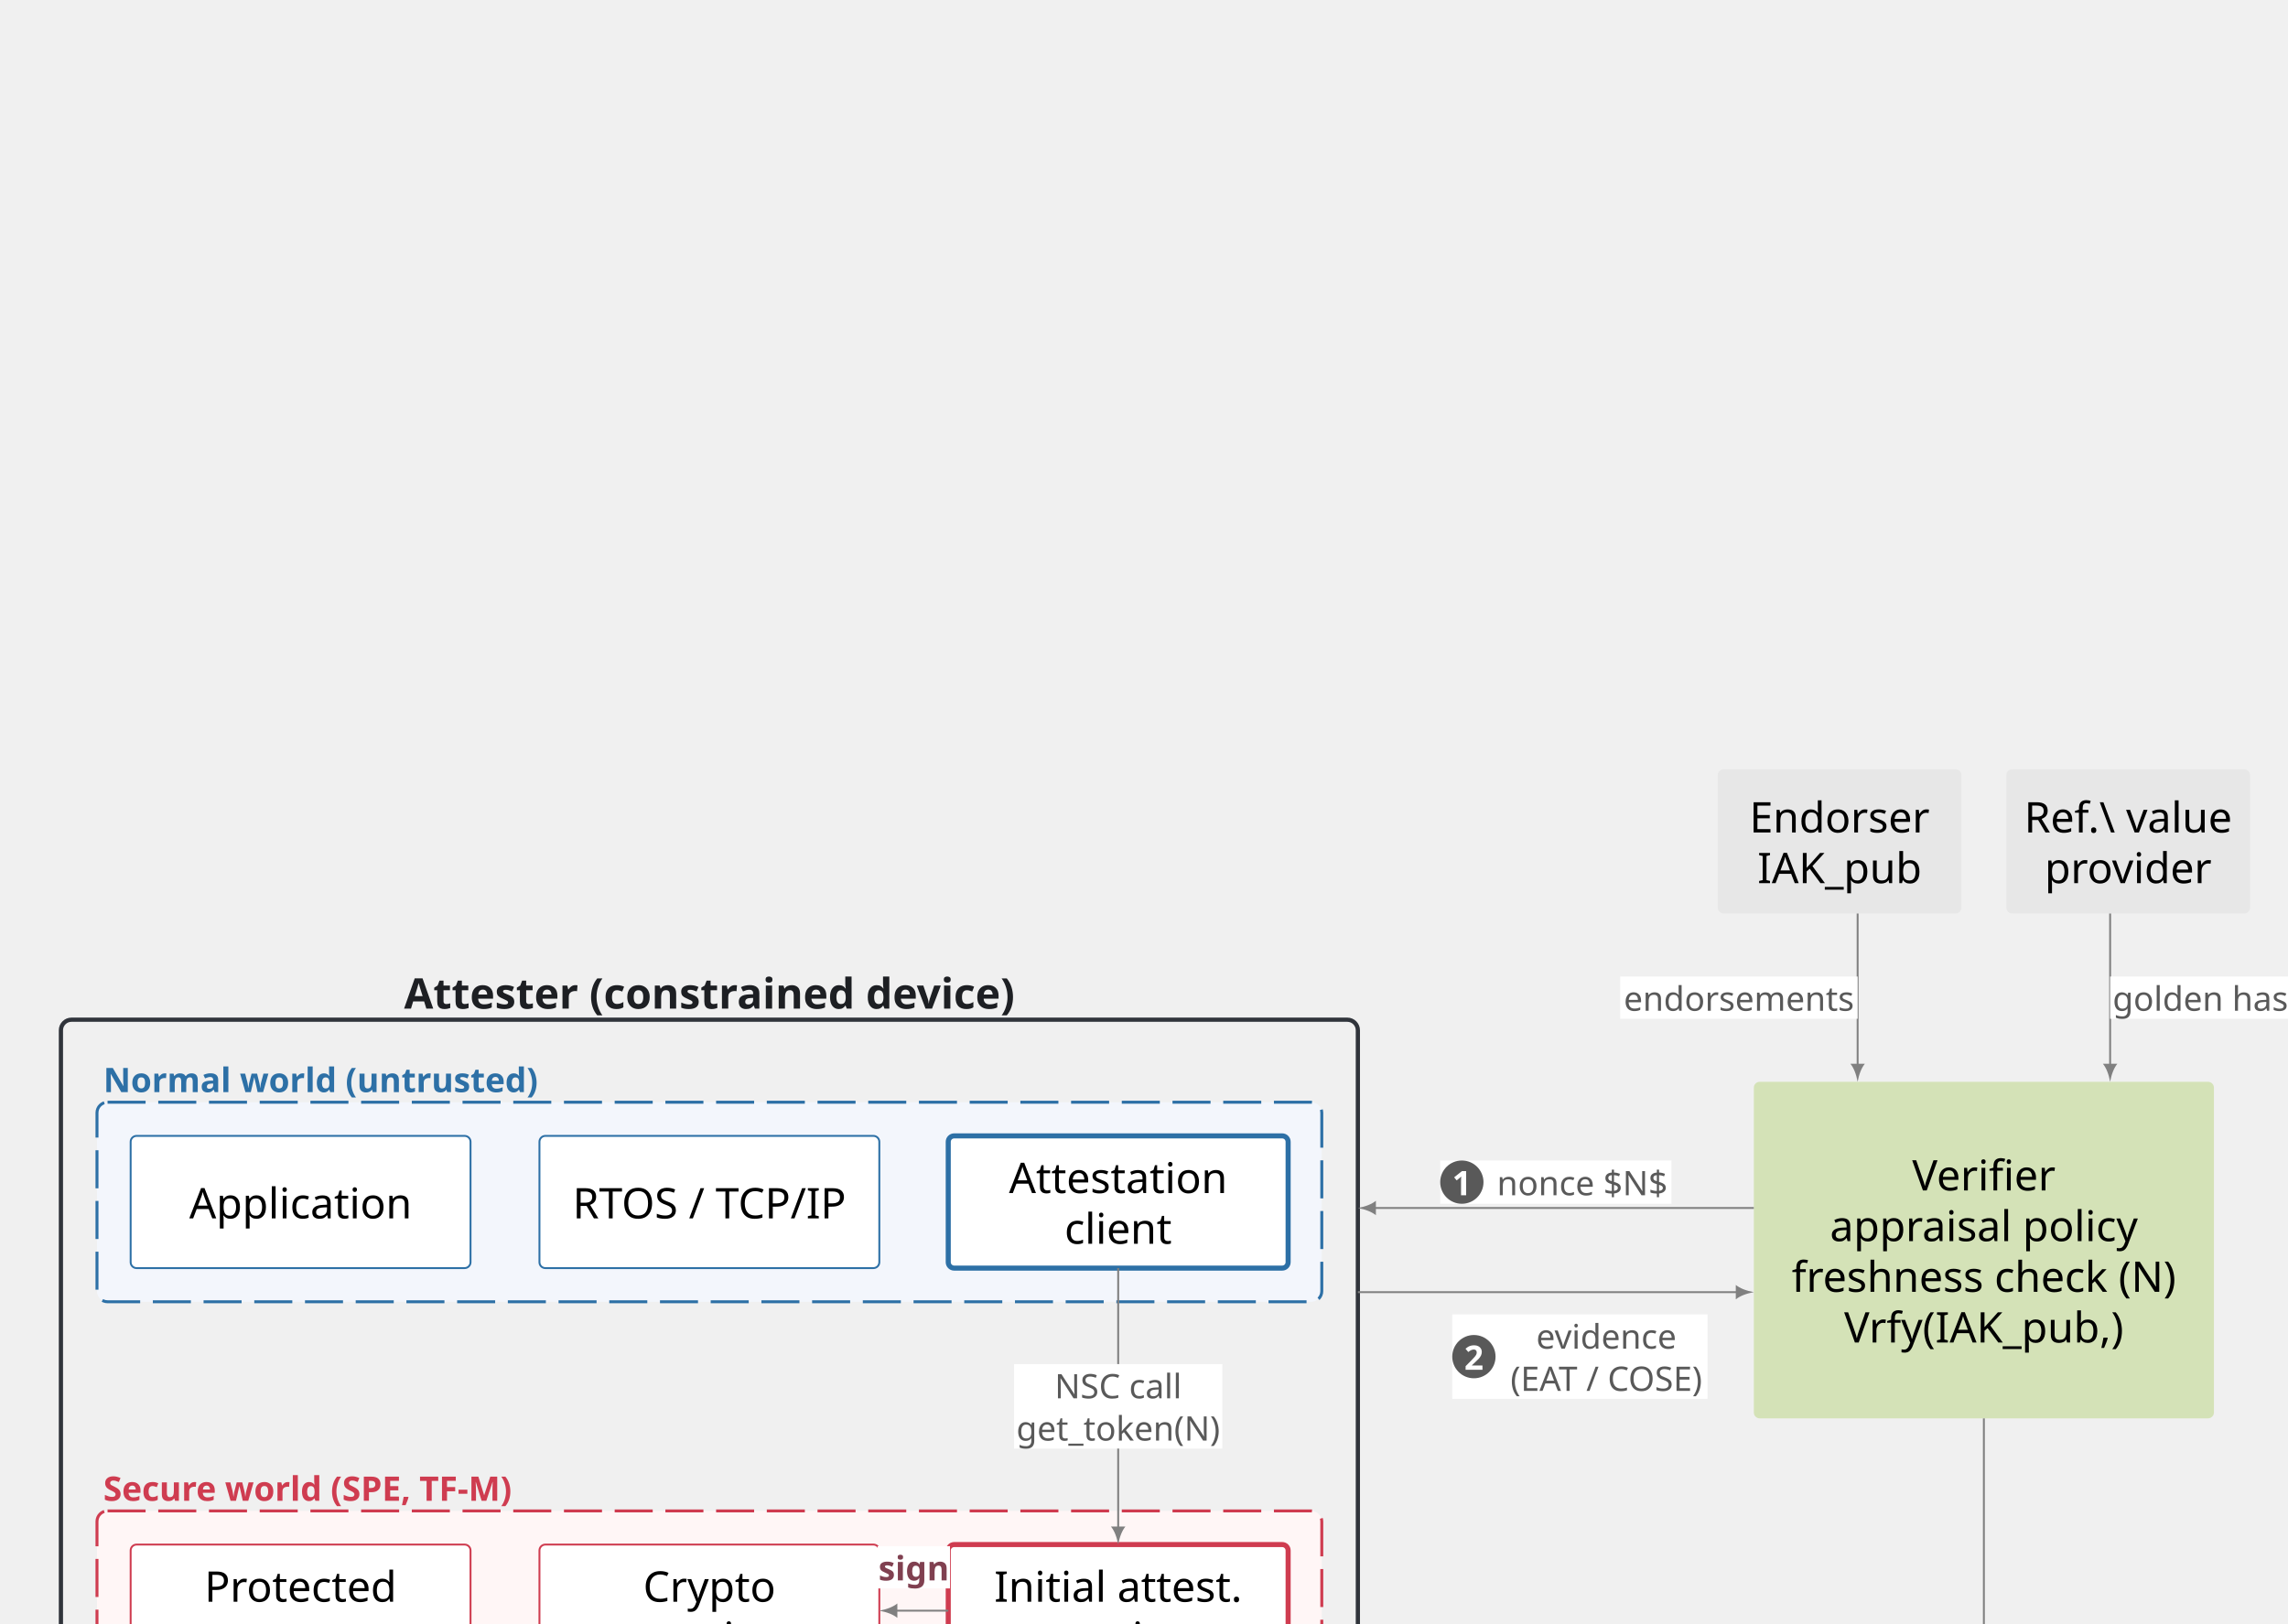
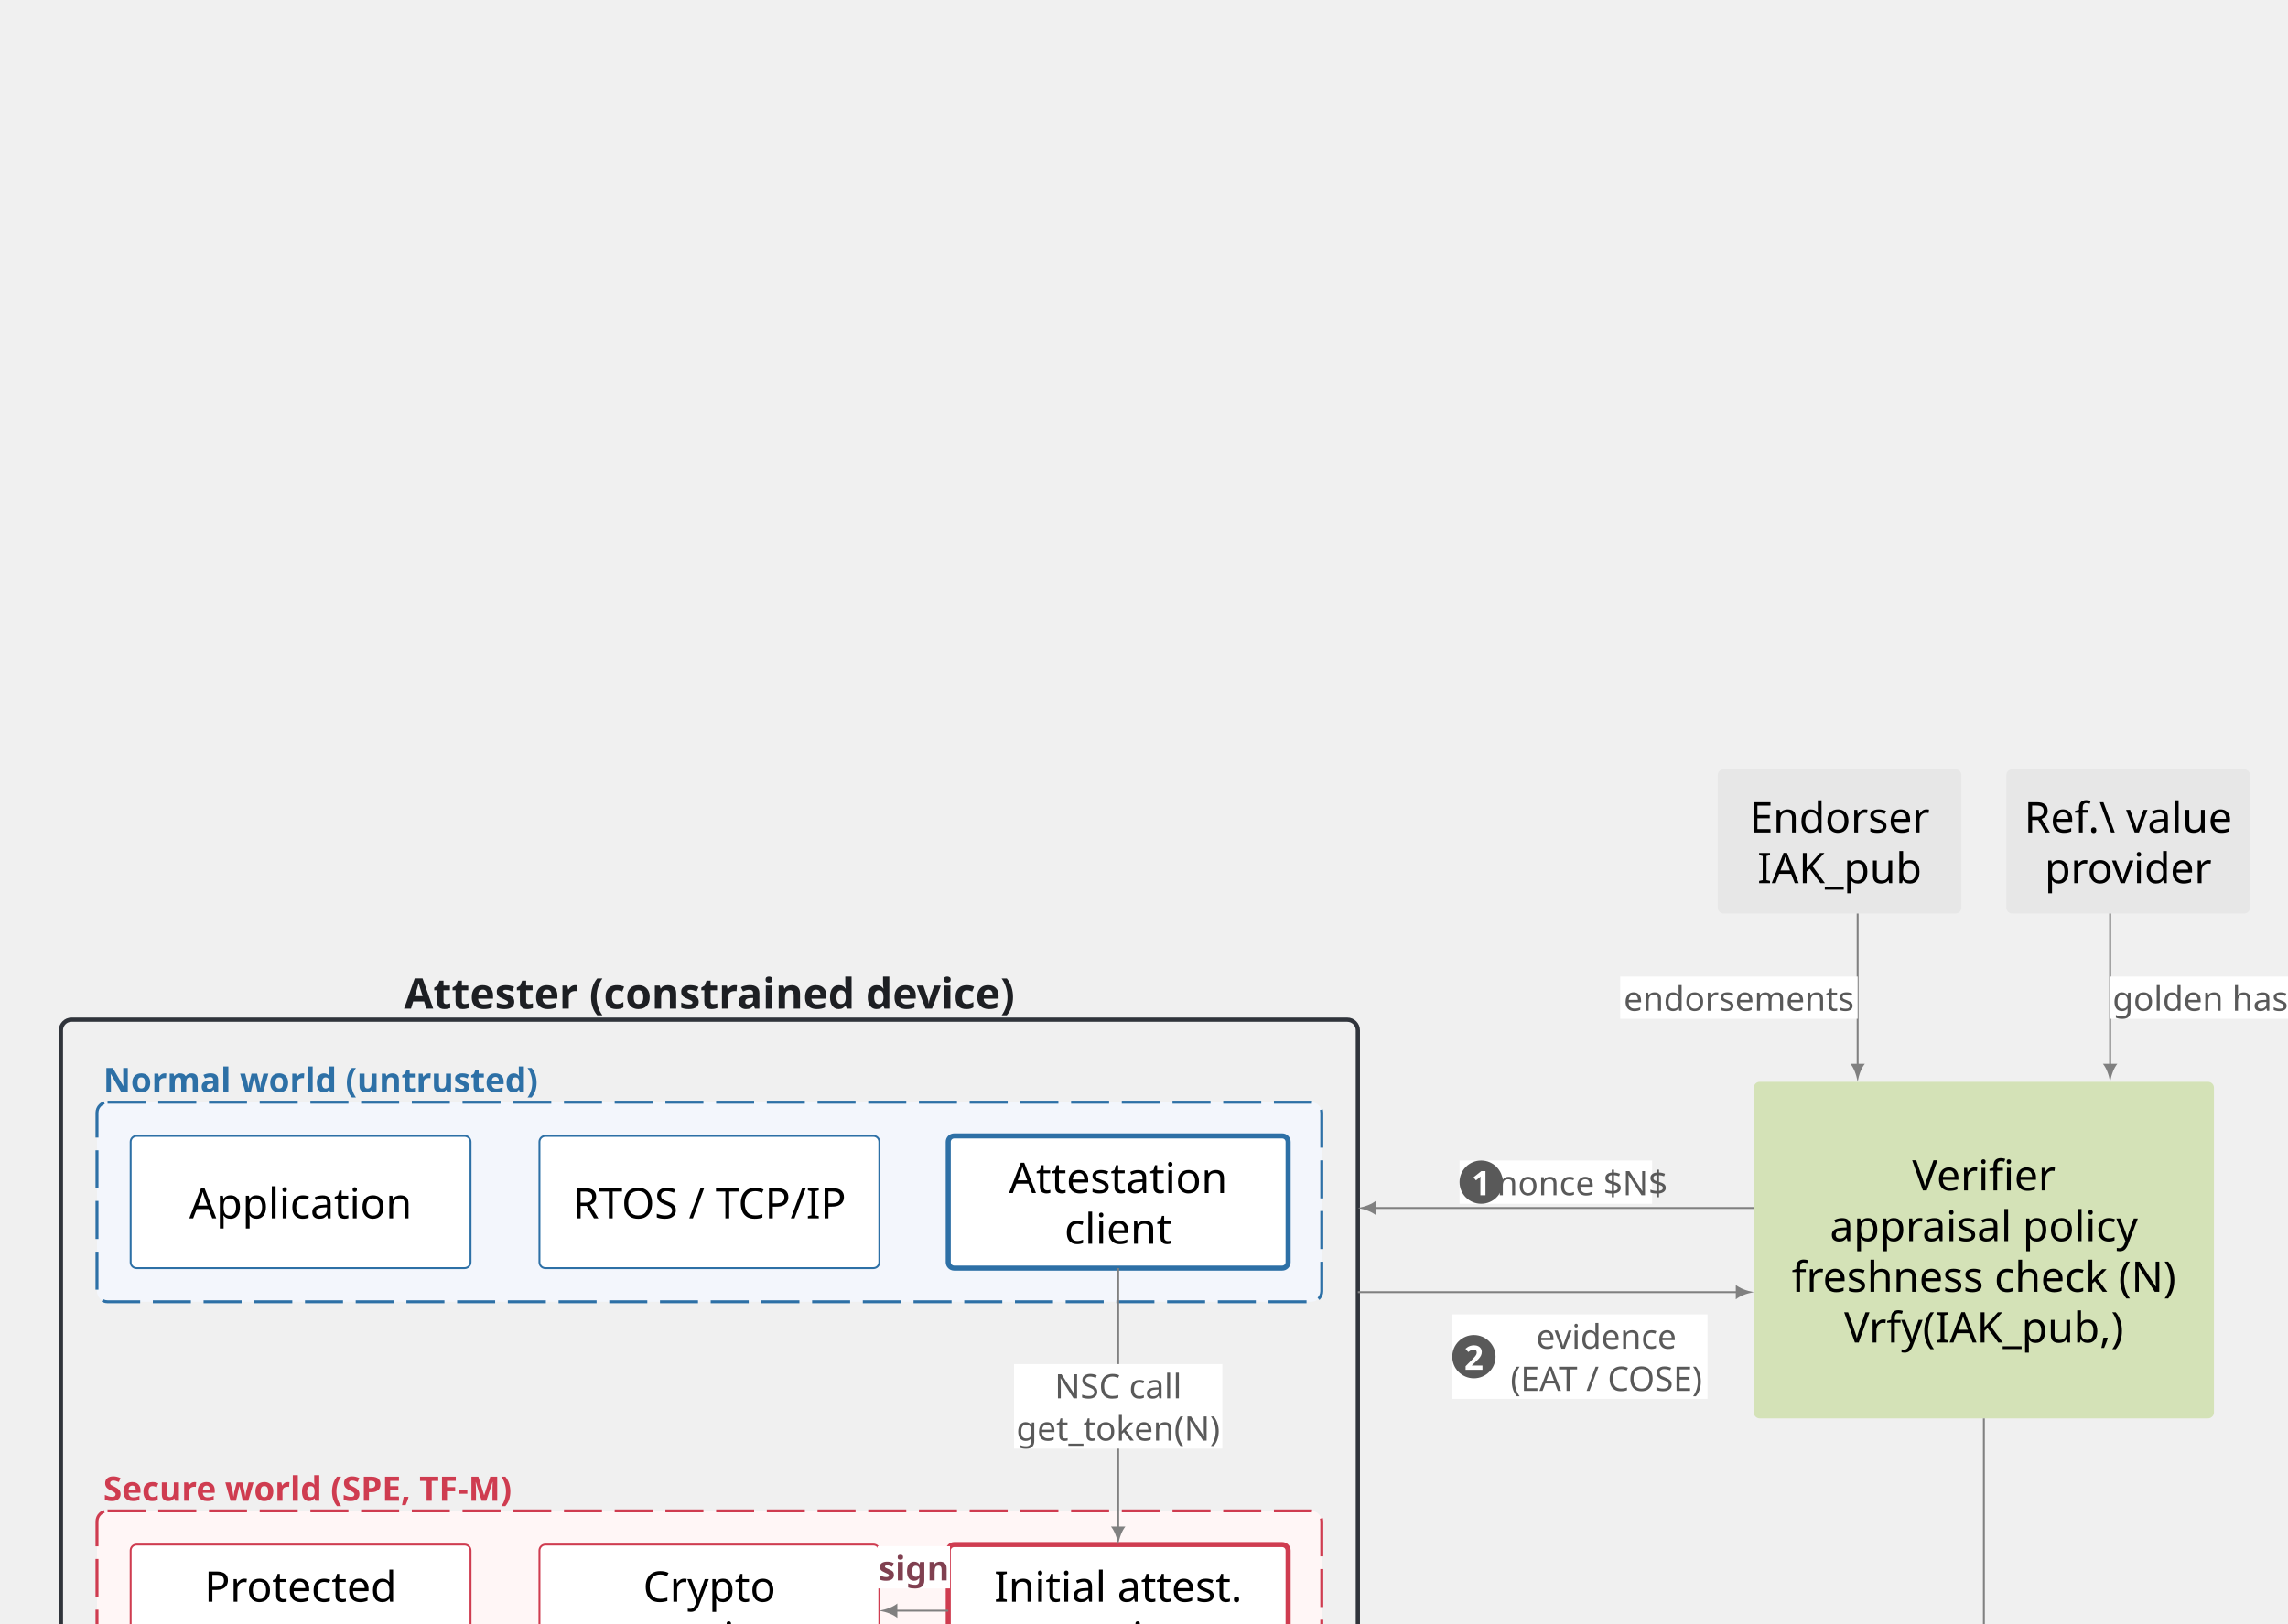
<svg id="canvas">
  <g />
  <g>
    <g fill-opacity="1" stroke-opacity="1">
      <rect x="20.265" y="339.336" width="431.47" height="405.864" rx="3.515" fill="none" stroke="#30343B" stroke-width="1.406" stroke-linecap="butt" stroke-dasharray="none" data-group="att" class="group-frame" pointer-events="stroke" />
      <text x="236" y="330.198" text-anchor="middle" dominant-baseline="central" font-size="14.058" font-family="Sakuga Sans" fill="#1D1F23" pointer-events="none" style="font-weight: bold; font-style: normal;">Attester (constrained device)</text>
      <rect x="140.373" y="321.06" width="191.253" height="18.276" fill="transparent" stroke="none" stroke-opacity="0.5" stroke-width="1" data-label="{&quot;group&quot;:&quot;att&quot;}" class="attached-label" />
    </g>
    <g fill-opacity="1" stroke-opacity="1">
      <rect x="32.265" y="638.8" width="407.47" height="94.4" rx="3.515" fill="rgb(249,249,249)" stroke="#6B7280" stroke-width="0.984" stroke-linecap="butt" stroke-dasharray="12.653 4.218" data-group="hw" class="group-frame" pointer-events="stroke" />
      <text x="34.374" y="631.068" text-anchor="start" dominant-baseline="central" font-size="11.247" font-family="Sakuga Sans" fill="#6B7280" pointer-events="none" style="font-weight: bold; font-style: normal;">Hardware root of trust</text>
      <rect x="34.374" y="623.336" width="122.473" height="15.464" fill="transparent" stroke="none" stroke-opacity="0.5" stroke-width="1" data-label="{&quot;group&quot;:&quot;hw&quot;}" class="attached-label" />
    </g>
    <g fill-opacity="1" stroke-opacity="1">
      <rect x="32.265" y="502.8" width="407.47" height="66.4" rx="3.515" fill="rgb(255,246,246)" stroke="#CF3C50" stroke-width="0.984" stroke-linecap="butt" stroke-dasharray="12.653 4.218" data-group="sw" class="group-frame" pointer-events="stroke" />
      <text x="34.374" y="495.068" text-anchor="start" dominant-baseline="central" font-size="11.247" font-family="Sakuga Sans" fill="#CF3C50" pointer-events="none" style="font-weight: bold; font-style: normal;">Secure world (SPE, TF-M)</text>
      <rect x="34.374" y="487.336" width="132.901" height="15.464" fill="transparent" stroke="none" stroke-opacity="0.5" stroke-width="1" data-label="{&quot;group&quot;:&quot;sw&quot;}" class="attached-label" />
    </g>
    <g fill-opacity="1" stroke-opacity="1">
      <rect x="32.265" y="366.8" width="407.47" height="66.4" rx="3.515" fill="rgb(243,246,252)" stroke="#2D70A6" stroke-width="0.984" stroke-linecap="butt" stroke-dasharray="12.653 4.218" data-group="nw" class="group-frame" pointer-events="stroke" />
      <text x="34.374" y="359.068" text-anchor="start" dominant-baseline="central" font-size="11.247" font-family="Sakuga Sans" fill="#2D70A6" pointer-events="none" style="font-weight: bold; font-style: normal;">Normal world (untrusted)</text>
      <rect x="34.374" y="351.336" width="137.816" height="15.464" fill="transparent" stroke="none" stroke-opacity="0.5" stroke-width="1" data-label="{&quot;group&quot;:&quot;nw&quot;}" class="attached-label" />
    </g>
  </g>
  <g>
    <g fill-opacity="1" stroke-opacity="1">
      <rect x="43.465" y="378" width="113.07" height="44" rx="1.968" ry="1.968" fill="rgb(255,255,255)" stroke="#2D70A6" stroke-dasharray="none" stroke-width="0.633" data-node="app" class="node" />
      <defs>
        <clipPath id="sg-clip-app">
          <rect x="43.465" y="378" width="113.07" height="44" rx="1.968" ry="1.968" fill="#fff" />
        </clipPath>
      </defs>
      <g clip-path="url(#sg-clip-app)" pointer-events="none" />
      <text x="100" y="400" text-anchor="middle" dominant-baseline="central" font-size="14.058" font-family="Sakuga Sans" fill="#000" pointer-events="none" style="font-weight: normal; font-style: normal;">Application</text>
    </g>
    <g fill-opacity="1" stroke-opacity="1">
      <rect x="179.465" y="378" width="113.07" height="44" rx="1.968" ry="1.968" fill="rgb(255,255,255)" stroke="#2D70A6" stroke-dasharray="none" stroke-width="0.633" data-node="rtos" class="node" />
      <defs>
        <clipPath id="sg-clip-rtos">
          <rect x="179.465" y="378" width="113.07" height="44" rx="1.968" ry="1.968" fill="#fff" />
        </clipPath>
      </defs>
      <g clip-path="url(#sg-clip-rtos)" pointer-events="none" />
      <text x="236" y="400" text-anchor="middle" dominant-baseline="central" font-size="14.058" font-family="Sakuga Sans" fill="#000" pointer-events="none" style="font-weight: normal; font-style: normal;">RTOS / TCP/IP</text>
    </g>
    <g fill-opacity="1" stroke-opacity="1">
      <rect x="315.465" y="378" width="113.07" height="44" rx="1.968" ry="1.968" fill="rgb(255,255,255)" stroke="#2D70A6" stroke-dasharray="none" stroke-width="1.687" data-node="client" class="node" />
      <defs>
        <clipPath id="sg-clip-client">
          <rect x="315.465" y="378" width="113.07" height="44" rx="1.968" ry="1.968" fill="#fff" />
        </clipPath>
      </defs>
      <g clip-path="url(#sg-clip-client)" pointer-events="none" />
      <text x="372" y="391.565" text-anchor="middle" dominant-baseline="central" font-size="14.058" font-family="Sakuga Sans" fill="#000" pointer-events="none" style="font-weight: normal; font-style: normal;">Attestation</text>
      <text x="372" y="408.435" text-anchor="middle" dominant-baseline="central" font-size="14.058" font-family="Sakuga Sans" fill="#000" pointer-events="none" style="font-weight: normal; font-style: normal;">client</text>
    </g>
    <g fill-opacity="1" stroke-opacity="1">
      <rect x="43.465" y="514" width="113.07" height="44" rx="1.968" ry="1.968" fill="rgb(255,255,255)" stroke="#CF3C50" stroke-dasharray="none" stroke-width="0.633" data-node="store" class="node" />
      <defs>
        <clipPath id="sg-clip-store">
          <rect x="43.465" y="514" width="113.07" height="44" rx="1.968" ry="1.968" fill="#fff" />
        </clipPath>
      </defs>
      <g clip-path="url(#sg-clip-store)" pointer-events="none" />
      <text x="100" y="527.565" text-anchor="middle" dominant-baseline="central" font-size="14.058" font-family="Sakuga Sans" fill="#000" pointer-events="none" style="font-weight: normal; font-style: normal;">Protected</text>
      <text x="100" y="544.435" text-anchor="middle" dominant-baseline="central" font-size="14.058" font-family="Sakuga Sans" fill="#000" pointer-events="none" style="font-weight: normal; font-style: normal;">storage</text>
    </g>
    <g fill-opacity="1" stroke-opacity="1">
      <rect x="179.465" y="514" width="113.07" height="44" rx="1.968" ry="1.968" fill="rgb(255,255,255)" stroke="#CF3C50" stroke-dasharray="none" stroke-width="0.633" data-node="crypto" class="node" />
      <defs>
        <clipPath id="sg-clip-crypto">
          <rect x="179.465" y="514" width="113.07" height="44" rx="1.968" ry="1.968" fill="#fff" />
        </clipPath>
      </defs>
      <g clip-path="url(#sg-clip-crypto)" pointer-events="none" />
      <text x="236" y="527.565" text-anchor="middle" dominant-baseline="central" font-size="14.058" font-family="Sakuga Sans" fill="#000" pointer-events="none" style="font-weight: normal; font-style: normal;">Crypto</text>
      <text x="236" y="544.435" text-anchor="middle" dominant-baseline="central" font-size="14.058" font-family="Sakuga Sans" fill="#000" pointer-events="none" style="font-weight: normal; font-style: normal;">service</text>
    </g>
    <g fill-opacity="1" stroke-opacity="1">
      <rect x="315.465" y="514" width="113.07" height="44" rx="1.968" ry="1.968" fill="rgb(255,255,255)" stroke="#CF3C50" stroke-dasharray="none" stroke-width="1.687" data-node="ias" class="node" />
      <defs>
        <clipPath id="sg-clip-ias">
          <rect x="315.465" y="514" width="113.07" height="44" rx="1.968" ry="1.968" fill="#fff" />
        </clipPath>
      </defs>
      <g clip-path="url(#sg-clip-ias)" pointer-events="none" />
      <text x="372" y="527.565" text-anchor="middle" dominant-baseline="central" font-size="14.058" font-family="Sakuga Sans" fill="#000" pointer-events="none" style="font-weight: normal; font-style: normal;">Initial attest.</text>
      <text x="372" y="544.435" text-anchor="middle" dominant-baseline="central" font-size="14.058" font-family="Sakuga Sans" fill="#000" pointer-events="none" style="font-weight: normal; font-style: normal;">service</text>
    </g>
    <g fill-opacity="1" stroke-opacity="1">
      <rect x="43.465" y="650" width="113.07" height="44" rx="1.968" ry="1.968" fill="rgb(255,255,255)" stroke="#6B7280" stroke-dasharray="none" stroke-width="0.633" data-node="bl1" class="node" />
      <defs>
        <clipPath id="sg-clip-bl1">
          <rect x="43.465" y="650" width="113.07" height="44" rx="1.968" ry="1.968" fill="#fff" />
        </clipPath>
      </defs>
      <g clip-path="url(#sg-clip-bl1)" pointer-events="none" />
      <text x="100" y="663.565" text-anchor="middle" dominant-baseline="central" font-size="14.058" font-family="Sakuga Sans" fill="#000" pointer-events="none" style="font-weight: normal; font-style: normal;">Boot ROM</text>
      <text x="100" y="680.435" text-anchor="middle" dominant-baseline="central" font-size="14.058" font-family="Sakuga Sans" fill="#000" pointer-events="none" style="font-weight: normal; font-style: normal;">(BL1)</text>
    </g>
    <g fill-opacity="1" stroke-opacity="1">
      <rect x="179.465" y="650" width="113.07" height="44" rx="1.968" ry="1.968" fill="rgb(255,255,255)" stroke="#6B7280" stroke-dasharray="none" stroke-width="0.633" data-node="otp" class="node" />
      <defs>
        <clipPath id="sg-clip-otp">
          <rect x="179.465" y="650" width="113.07" height="44" rx="1.968" ry="1.968" fill="#fff" />
        </clipPath>
      </defs>
      <g clip-path="url(#sg-clip-otp)" pointer-events="none" />
      <text x="236" y="663.565" text-anchor="middle" dominant-baseline="central" font-size="14.058" font-family="Sakuga Sans" fill="#000" pointer-events="none" style="font-weight: normal; font-style: normal;">OTP / eFuse</text>
      <text x="236" y="680.435" text-anchor="middle" dominant-baseline="central" font-size="14.058" font-family="Sakuga Sans" fill="#000" pointer-events="none" style="font-weight: normal; font-style: normal;">IAK_priv</text>
    </g>
    <g fill-opacity="1" stroke-opacity="1">
      <rect x="315.465" y="650" width="113.07" height="44" rx="1.968" ry="1.968" fill="rgb(255,255,255)" stroke="#6B7280" stroke-dasharray="none" stroke-width="0.633" data-node="rec" class="node" />
      <defs>
        <clipPath id="sg-clip-rec">
          <rect x="315.465" y="650" width="113.07" height="44" rx="1.968" ry="1.968" fill="#fff" />
        </clipPath>
      </defs>
      <g clip-path="url(#sg-clip-rec)" pointer-events="none" />
      <text x="372" y="663.565" text-anchor="middle" dominant-baseline="central" font-size="14.058" font-family="Sakuga Sans" fill="#000" pointer-events="none" style="font-weight: normal; font-style: normal;">Boot record</text>
      <text x="372" y="680.435" text-anchor="middle" dominant-baseline="central" font-size="14.058" font-family="Sakuga Sans" fill="#000" pointer-events="none" style="font-weight: normal; font-style: normal;">measurements</text>
    </g>
    <g fill-opacity="1" stroke-opacity="1">
      <rect x="583.465" y="360" width="153.07" height="112" rx="1.968" ry="1.968" fill="rgb(212,226,183)" stroke="#9000000000e9e" stroke-dasharray="none" stroke-width="0.633" data-node="ver" class="node" />
      <defs>
        <clipPath id="sg-clip-ver">
          <rect x="583.465" y="360" width="153.07" height="112" rx="1.968" ry="1.968" fill="#fff" />
        </clipPath>
      </defs>
      <g clip-path="url(#sg-clip-ver)" pointer-events="none" />
      <text x="660" y="390.695" text-anchor="middle" dominant-baseline="central" font-size="14.058" font-family="Sakuga Sans" fill="#000" pointer-events="none" style="font-weight: normal; font-style: normal;">Verifier</text>
      <text x="660" y="407.565" text-anchor="middle" dominant-baseline="central" font-size="14.058" font-family="Sakuga Sans" fill="#000" pointer-events="none" style="font-weight: normal; font-style: normal;">appraisal policy</text>
      <text x="660" y="424.435" text-anchor="middle" dominant-baseline="central" font-size="14.058" font-family="Sakuga Sans" fill="#000" pointer-events="none" style="font-weight: normal; font-style: normal;">freshness check (N)</text>
      <text x="660" y="441.305" text-anchor="middle" dominant-baseline="central" font-size="14.058" font-family="Sakuga Sans" fill="#000" pointer-events="none" style="font-weight: normal; font-style: normal;">Vrfy(IAK_pub,)</text>
    </g>
    <g fill-opacity="1" stroke-opacity="1">
      <rect x="571.465" y="256" width="81.07" height="48" rx="1.968" ry="1.968" fill="rgb(231,231,231)" stroke="#9000000000e9e" stroke-dasharray="none" stroke-width="0.633" data-node="end" class="node" />
      <defs>
        <clipPath id="sg-clip-end">
          <rect x="571.465" y="256" width="81.07" height="48" rx="1.968" ry="1.968" fill="#fff" />
        </clipPath>
      </defs>
      <g clip-path="url(#sg-clip-end)" pointer-events="none" />
      <text x="612" y="271.565" text-anchor="middle" dominant-baseline="central" font-size="14.058" font-family="Sakuga Sans" fill="#000" pointer-events="none" style="font-weight: normal; font-style: normal;">Endorser</text>
      <text x="612" y="288.435" text-anchor="middle" dominant-baseline="central" font-size="14.058" font-family="Sakuga Sans" fill="#000" pointer-events="none" style="font-weight: normal; font-style: normal;">IAK_pub</text>
    </g>
    <g fill-opacity="1" stroke-opacity="1">
      <rect x="667.465" y="256" width="81.07" height="48" rx="1.968" ry="1.968" fill="rgb(231,231,231)" stroke="#9000000000e9e" stroke-dasharray="none" stroke-width="0.633" data-node="rvp" class="node" />
      <defs>
        <clipPath id="sg-clip-rvp">
          <rect x="667.465" y="256" width="81.07" height="48" rx="1.968" ry="1.968" fill="#fff" />
        </clipPath>
      </defs>
      <g clip-path="url(#sg-clip-rvp)" pointer-events="none" />
      <text x="708" y="271.565" text-anchor="middle" dominant-baseline="central" font-size="14.058" font-family="Sakuga Sans" fill="#000" pointer-events="none" style="font-weight: normal; font-style: normal;">Ref.\ value</text>
      <text x="708" y="288.435" text-anchor="middle" dominant-baseline="central" font-size="14.058" font-family="Sakuga Sans" fill="#000" pointer-events="none" style="font-weight: normal; font-style: normal;">provider</text>
    </g>
    <g fill-opacity="1" stroke-opacity="1">
      <rect x="583.465" y="638" width="153.07" height="68" rx="1.968" ry="1.968" fill="rgb(255,221,204)" stroke="#9000000000e9e" stroke-dasharray="none" stroke-width="0.633" data-node="rp" class="node" />
      <defs>
        <clipPath id="sg-clip-rp">
          <rect x="583.465" y="638" width="153.07" height="68" rx="1.968" ry="1.968" fill="#fff" />
        </clipPath>
      </defs>
      <g clip-path="url(#sg-clip-rp)" pointer-events="none" />
      <text x="660" y="655.13" text-anchor="middle" dominant-baseline="central" font-size="14.058" font-family="Sakuga Sans" fill="#000" pointer-events="none" style="font-weight: normal; font-style: normal;">Relying party</text>
      <text x="660" y="672" text-anchor="middle" dominant-baseline="central" font-size="14.058" font-family="Sakuga Sans" fill="#000" pointer-events="none" style="font-weight: normal; font-style: normal;">fleet backend /</text>
      <text x="660" y="688.87" text-anchor="middle" dominant-baseline="central" font-size="14.058" font-family="Sakuga Sans" fill="#000" pointer-events="none" style="font-weight: normal; font-style: normal;">gateway</text>
    </g>
    <g fill-opacity="1" stroke-opacity="1">
      <rect x="459.465" y="554.462" width="121.07" height="35.076" fill="transparent" data-node="note" />
      <rect x="459.465" y="554.462" width="121.07" height="35.076" rx="0" ry="0" fill="none" stroke="none" stroke-dasharray="none" stroke-width="0.633" data-node="note" class="node" />
      <defs>
        <clipPath id="sg-clip-note">
          <rect x="459.465" y="554.462" width="121.07" height="35.076" rx="0" ry="0" fill="#fff" />
        </clipPath>
      </defs>
      <g clip-path="url(#sg-clip-note)" pointer-events="none" />
      <text x="520" y="565.322" text-anchor="middle" dominant-baseline="central" font-size="11.247" font-family="Sakuga Sans" fill="#777777" pointer-events="none" style="font-weight: normal; font-style: normal;">adversary controls</text>
      <text x="520" y="578.678" text-anchor="middle" dominant-baseline="central" font-size="11.247" font-family="Sakuga Sans" fill="#777777" pointer-events="none" style="font-weight: normal; font-style: normal;">network + NW</text>
    </g>
    <g fill-opacity="1" stroke-opacity="1">
      <rect x="25.465" y="771.68" width="669.07" height="24.64" fill="transparent" data-node="foot" />
      <rect x="25.465" y="771.68" width="669.07" height="24.64" rx="0" ry="0" fill="none" stroke="none" stroke-dasharray="none" stroke-width="0.633" data-node="foot" class="node" />
      <defs>
        <clipPath id="sg-clip-foot">
          <rect x="25.465" y="771.68" width="669.07" height="24.64" rx="0" ry="0" fill="#fff" />
        </clipPath>
      </defs>
      <g clip-path="url(#sg-clip-foot)" pointer-events="none" />
      <text x="360" y="784" text-anchor="middle" dominant-baseline="central" font-size="11.247" font-family="Sakuga Sans" fill="#666666" pointer-events="none" style="font-weight: normal; font-style: normal;">attested component Roles after RATS (RFC 9334); token format per PSA/EAT.</text>
    </g>
  </g>
  <g>
    <g fill-opacity="1" stroke-opacity="1">
      <path d="M 372 514 Q 372.72 510.1 374.4 508 L 369.6 508 Q 371.28 510.1 372 514 Z" fill="#808080" />
      <path d="M 372 422 L 372 509.2" fill="none" stroke="#808080" stroke-width="0.633" stroke-linejoin="round" stroke-dasharray="none" />
      <path d="M 372 422 L 372 514" fill="none" stroke="transparent" stroke-width="10" data-edge="0" class="hit" />
      <rect x="337.346" y="453.942" width="69.309" height="28.117" fill="#fff" pointer-events="none" />
      <text x="372" y="460.971" text-anchor="middle" dominant-baseline="central" font-size="11.247" font-family="Sakuga Sans" fill="#595959" pointer-events="none" style="font-weight: normal; font-style: normal;">NSC call</text>
      <text x="372" y="475.029" text-anchor="middle" dominant-baseline="central" font-size="11.247" font-family="Sakuga Sans" fill="#595959" pointer-events="none" style="font-weight: normal; font-style: normal;">get_token(N)</text>
      <rect x="337.346" y="453.942" width="69.309" height="28.117" fill="transparent" stroke="none" stroke-opacity="0.5" stroke-width="1" data-label="{&quot;index&quot;:0}" class="attached-label" />
    </g>
    <g fill-opacity="1" stroke-opacity="1">
      <path d="M 292.535 536 Q 296.435 536.72 298.535 538.4 L 298.535 533.6 Q 296.435 535.28 292.535 536 Z" fill="#808080" />
      <path d="M 315.465 536 L 297.335 536" fill="none" stroke="#808080" stroke-width="0.633" stroke-linejoin="round" stroke-dasharray="none" />
      <path d="M 315.465 536 L 292.535 536" fill="none" stroke="transparent" stroke-width="10" data-edge="1" class="hit" />
      <rect x="291.957" y="514.536" width="24.086" height="14.058" fill="#fff" pointer-events="none" />
      <text x="304" y="521.565" text-anchor="middle" dominant-baseline="central" font-size="11.247" font-family="Sakuga Sans" fill="#804050" pointer-events="none" style="font-weight: bold; font-style: normal;">sign</text>
      <rect x="291.957" y="514.536" width="24.086" height="14.058" fill="transparent" stroke="none" stroke-opacity="0.5" stroke-width="1" data-label="{&quot;index&quot;:1}" class="attached-label" />
    </g>
    <g fill-opacity="1" stroke-opacity="1">
      <path d="M 236 558 Q 235.28 561.9 233.6 564 L 238.4 564 Q 236.72 561.9 236 558 Z" fill="#808080" />
      <path d="M 236 650 L 236 562.8" fill="none" stroke="#808080" stroke-width="0.633" stroke-linejoin="round" stroke-dasharray="none" />
      <path d="M 236 650 L 236 558" fill="none" stroke="transparent" stroke-width="10" data-edge="2" class="hit" />
      <rect x="225.654" y="596.971" width="20.692" height="14.058" fill="#fff" pointer-events="none" />
      <text x="236" y="604" text-anchor="middle" dominant-baseline="central" font-size="11.247" font-family="Sakuga Sans" fill="#595959" pointer-events="none" style="font-weight: normal; font-style: normal;">key</text>
      <rect x="225.654" y="596.971" width="20.692" height="14.058" fill="transparent" stroke="none" stroke-opacity="0.5" stroke-width="1" data-label="{&quot;index&quot;:2}" class="attached-label" />
    </g>
    <g fill-opacity="1" stroke-opacity="1">
      <path d="M 372 558 Q 371.28 561.9 369.6 564 L 374.4 564 Q 372.72 561.9 372 558 Z" fill="#808080" />
      <path d="M 372 650 L 372 562.8" fill="none" stroke="#808080" stroke-width="0.633" stroke-linejoin="round" stroke-dasharray="none" />
      <path d="M 372 650 L 372 558" fill="none" stroke="transparent" stroke-width="10" data-edge="3" class="hit" />
      <rect x="354.032" y="596.971" width="35.937" height="14.058" fill="#fff" pointer-events="none" />
      <text x="372" y="604" text-anchor="middle" dominant-baseline="central" font-size="11.247" font-family="Sakuga Sans" fill="#595959" pointer-events="none" style="font-weight: normal; font-style: normal;">claims</text>
      <rect x="354.032" y="596.971" width="35.937" height="14.058" fill="transparent" stroke="none" stroke-opacity="0.5" stroke-width="1" data-label="{&quot;index&quot;:3}" class="attached-label" />
    </g>
    <g fill-opacity="1" stroke-opacity="1">
      <path d="M 372 694 Q 371.28 697.9 369.6 700 L 374.4 700 Q 372.72 697.9 372 694 Z" fill="#a6a6a6" />
      <path d="M 100 694 L 100 719.188 C 100 720.741 101.259 722 102.812 722 L 369.188 722 C 370.741 722 372 720.741 372 719.188 L 372 698.8" fill="none" stroke="#a6a6a6" stroke-width="0.633" stroke-linejoin="round" stroke-dasharray="1.968 1.968" />
      <path d="M 100 694 L 100 719.188 C 100 720.741 101.259 722 102.812 722 L 369.188 722 C 370.741 722 372 720.741 372 719.188 L 372 694" fill="none" stroke="transparent" stroke-width="10" data-edge="4" class="hit" />
      <rect x="172.74" y="714.971" width="126.52" height="14.058" fill="#fff" pointer-events="none" />
      <text x="236" y="722" text-anchor="middle" dominant-baseline="central" font-size="11.247" font-family="Sakuga Sans" fill="#595959" pointer-events="none" style="font-weight: normal; font-style: normal;">measures BL2 + images</text>
      <rect x="172.74" y="714.971" width="126.52" height="14.058" fill="transparent" stroke="none" stroke-opacity="0.5" stroke-width="1" data-label="{&quot;index&quot;:4}" class="attached-label" />
    </g>
    <g fill-opacity="1" stroke-opacity="1">
      <path d="M 618 360 Q 618.72 356.1 620.4 354 L 615.6 354 Q 617.28 356.1 618 360 Z" fill="#808080" />
      <path d="M 618 304 L 618 355.2" fill="none" stroke="#808080" stroke-width="0.633" stroke-linejoin="round" stroke-dasharray="none" />
      <path d="M 618 304 L 618 360" fill="none" stroke="transparent" stroke-width="10" data-edge="5" class="hit" />
      <rect x="539.015" y="324.971" width="78.985" height="14.058" fill="#fff" pointer-events="none" />
      <text x="578.508" y="332" text-anchor="middle" dominant-baseline="central" font-size="11.247" font-family="Sakuga Sans" fill="#595959" pointer-events="none" style="font-weight: normal; font-style: normal;">endorsements</text>
      <rect x="539.015" y="324.971" width="78.985" height="14.058" fill="transparent" stroke="none" stroke-opacity="0.5" stroke-width="1" data-label="{&quot;index&quot;:5}" class="attached-label" />
    </g>
    <g fill-opacity="1" stroke-opacity="1">
      <path d="M 702 360 Q 702.72 356.1 704.4 354 L 699.6 354 Q 701.28 356.1 702 360 Z" fill="#808080" />
      <path d="M 702 304 L 702 355.2" fill="none" stroke="#808080" stroke-width="0.633" stroke-linejoin="round" stroke-dasharray="none" />
      <path d="M 702 304 L 702 360" fill="none" stroke="transparent" stroke-width="10" data-edge="6" class="hit" />
      <rect x="702" y="324.971" width="78.738" height="14.058" fill="#fff" pointer-events="none" />
      <text x="741.369" y="332" text-anchor="middle" dominant-baseline="central" font-size="11.247" font-family="Sakuga Sans" fill="#595959" pointer-events="none" style="font-weight: normal; font-style: normal;">golden hashes</text>
      <rect x="702" y="324.971" width="78.738" height="14.058" fill="transparent" stroke="none" stroke-opacity="0.5" stroke-width="1" data-label="{&quot;index&quot;:6}" class="attached-label" />
    </g>
    <g fill-opacity="1" stroke-opacity="1">
      <path d="M 451.735 402 Q 455.635 402.72 457.735 404.4 L 457.735 399.6 Q 455.635 401.28 451.735 402 Z" fill="#808080" />
      <path d="M 583.465 402 L 456.535 402" fill="none" stroke="#808080" stroke-width="0.633" stroke-linejoin="round" stroke-dasharray="none" />
      <path d="M 583.465 402 L 451.735 402" fill="none" stroke="transparent" stroke-width="10" data-edge="7" class="hit" />
-       <rect x="479.132" y="386.194" width="76.936" height="14.4" fill="#fff" pointer-events="none" />
+       <rect x="485.562" y="386.194" width="64.075" height="14.4" fill="#fff" pointer-events="none" />
      <text x="526.4" y="393.394" text-anchor="middle" dominant-baseline="central" font-size="11.247" font-family="Sakuga Sans" fill="#595959" pointer-events="none" style="font-weight: normal; font-style: normal;">nonce $N$</text>
-       <circle cx="486.332" cy="393.394" r="7.2" fill="#595959" pointer-events="none" />
-       <text x="486.332" y="393.394" text-anchor="middle" dominant-baseline="central" font-size="11.247" font-family="Sakuga Sans" fill="#fff" pointer-events="none" style="font-weight: bold;">1</text>
-       <rect x="479.132" y="386.194" width="76.936" height="14.4" fill="transparent" stroke="none" stroke-opacity="0.5" stroke-width="1" data-label="{&quot;index&quot;:7}" class="attached-label" />
+       <circle cx="492.762" cy="393.394" r="7.2" fill="#595959" pointer-events="none" />
+       <text x="492.762" y="393.394" text-anchor="middle" dominant-baseline="central" font-size="11.247" font-family="Sakuga Sans" fill="#fff" pointer-events="none" style="font-weight: bold;">1</text>
+       <rect x="485.562" y="386.194" width="64.075" height="14.4" fill="transparent" stroke="none" stroke-opacity="0.5" stroke-width="1" data-label="{&quot;index&quot;:7}" class="attached-label" />
    </g>
    <g fill-opacity="1" stroke-opacity="1">
      <path d="M 583.465 430 Q 579.565 429.28 577.465 427.6 L 577.465 432.4 Q 579.565 430.72 583.465 430 Z" fill="#808080" />
      <path d="M 451.735 430 L 578.665 430" fill="none" stroke="#808080" stroke-width="0.633" stroke-linejoin="round" stroke-dasharray="none" />
      <path d="M 451.735 430 L 583.465 430" fill="none" stroke="transparent" stroke-width="10" data-edge="8" class="hit" />
      <rect x="483.142" y="437.406" width="84.915" height="28.117" fill="#fff" pointer-events="none" />
      <text x="534.4" y="444.435" text-anchor="middle" dominant-baseline="central" font-size="11.247" font-family="Sakuga Sans" fill="#595959" pointer-events="none" style="font-weight: normal; font-style: normal;">evidence</text>
      <text x="534.4" y="458.493" text-anchor="middle" dominant-baseline="central" font-size="11.247" font-family="Sakuga Sans" fill="#595959" pointer-events="none" style="font-weight: normal; font-style: normal;">(EAT / COSE)</text>
      <circle cx="490.342" cy="451.464" r="7.2" fill="#595959" pointer-events="none" />
      <text x="490.342" y="451.464" text-anchor="middle" dominant-baseline="central" font-size="11.247" font-family="Sakuga Sans" fill="#fff" pointer-events="none" style="font-weight: bold;">2</text>
      <rect x="483.142" y="437.406" width="84.915" height="28.117" fill="transparent" stroke="none" stroke-opacity="0.5" stroke-width="1" data-label="{&quot;index&quot;:8}" class="attached-label" />
    </g>
    <g fill-opacity="1" stroke-opacity="1">
      <path d="M 660 638 Q 660.72 634.1 662.4 632 L 657.6 632 Q 659.28 634.1 660 638 Z" fill="#808080" />
      <path d="M 660 472 L 660 633.2" fill="none" stroke="#808080" stroke-width="0.633" stroke-linejoin="round" stroke-dasharray="none" />
      <path d="M 660 472 L 660 638" fill="none" stroke="transparent" stroke-width="10" data-edge="9" class="hit" />
      <rect x="660" y="540.942" width="77.019" height="28.117" fill="#fff" pointer-events="none" />
      <text x="707.309" y="547.971" text-anchor="middle" dominant-baseline="central" font-size="11.247" font-family="Sakuga Sans" fill="#595959" pointer-events="none" style="font-weight: normal; font-style: normal;">attestation</text>
      <text x="707.309" y="562.029" text-anchor="middle" dominant-baseline="central" font-size="11.247" font-family="Sakuga Sans" fill="#595959" pointer-events="none" style="font-weight: normal; font-style: normal;">result</text>
      <circle cx="667.2" cy="555" r="7.2" fill="#595959" pointer-events="none" />
      <text x="667.2" y="555" text-anchor="middle" dominant-baseline="central" font-size="11.247" font-family="Sakuga Sans" fill="#fff" pointer-events="none" style="font-weight: bold;">3</text>
      <rect x="660" y="540.942" width="77.019" height="28.117" fill="transparent" stroke="none" stroke-opacity="0.5" stroke-width="1" data-label="{&quot;index&quot;:9}" class="attached-label" />
    </g>
    <g fill-opacity="1" stroke-opacity="1">
      <path d="M 451.735 672 Q 455.635 672.72 457.735 674.4 L 457.735 669.6 Q 455.635 671.28 451.735 672 Z" fill="#808080" />
      <path d="M 583.465 672 L 456.535 672" fill="none" stroke="#808080" stroke-width="0.633" stroke-linejoin="round" stroke-dasharray="none" />
      <path d="M 583.465 672 L 451.735 672" fill="none" stroke="transparent" stroke-width="10" data-edge="10" class="hit" />
      <rect x="478.481" y="642.477" width="78.238" height="28.117" fill="#fff" pointer-events="none" />
      <text x="526.4" y="649.507" text-anchor="middle" dominant-baseline="central" font-size="11.247" font-family="Sakuga Sans" fill="#595959" pointer-events="none" style="font-weight: normal; font-style: normal;">grant /</text>
      <text x="526.4" y="663.565" text-anchor="middle" dominant-baseline="central" font-size="11.247" font-family="Sakuga Sans" fill="#595959" pointer-events="none" style="font-weight: normal; font-style: normal;">quarantine</text>
      <circle cx="485.681" cy="656.536" r="7.2" fill="#595959" pointer-events="none" />
      <text x="485.681" y="656.536" text-anchor="middle" dominant-baseline="central" font-size="11.247" font-family="Sakuga Sans" fill="#fff" pointer-events="none" style="font-weight: bold;">4</text>
      <rect x="478.481" y="642.477" width="78.238" height="28.117" fill="transparent" stroke="none" stroke-opacity="0.5" stroke-width="1" data-label="{&quot;index&quot;:10}" class="attached-label" />
    </g>
  </g>
  <g />
</svg>
